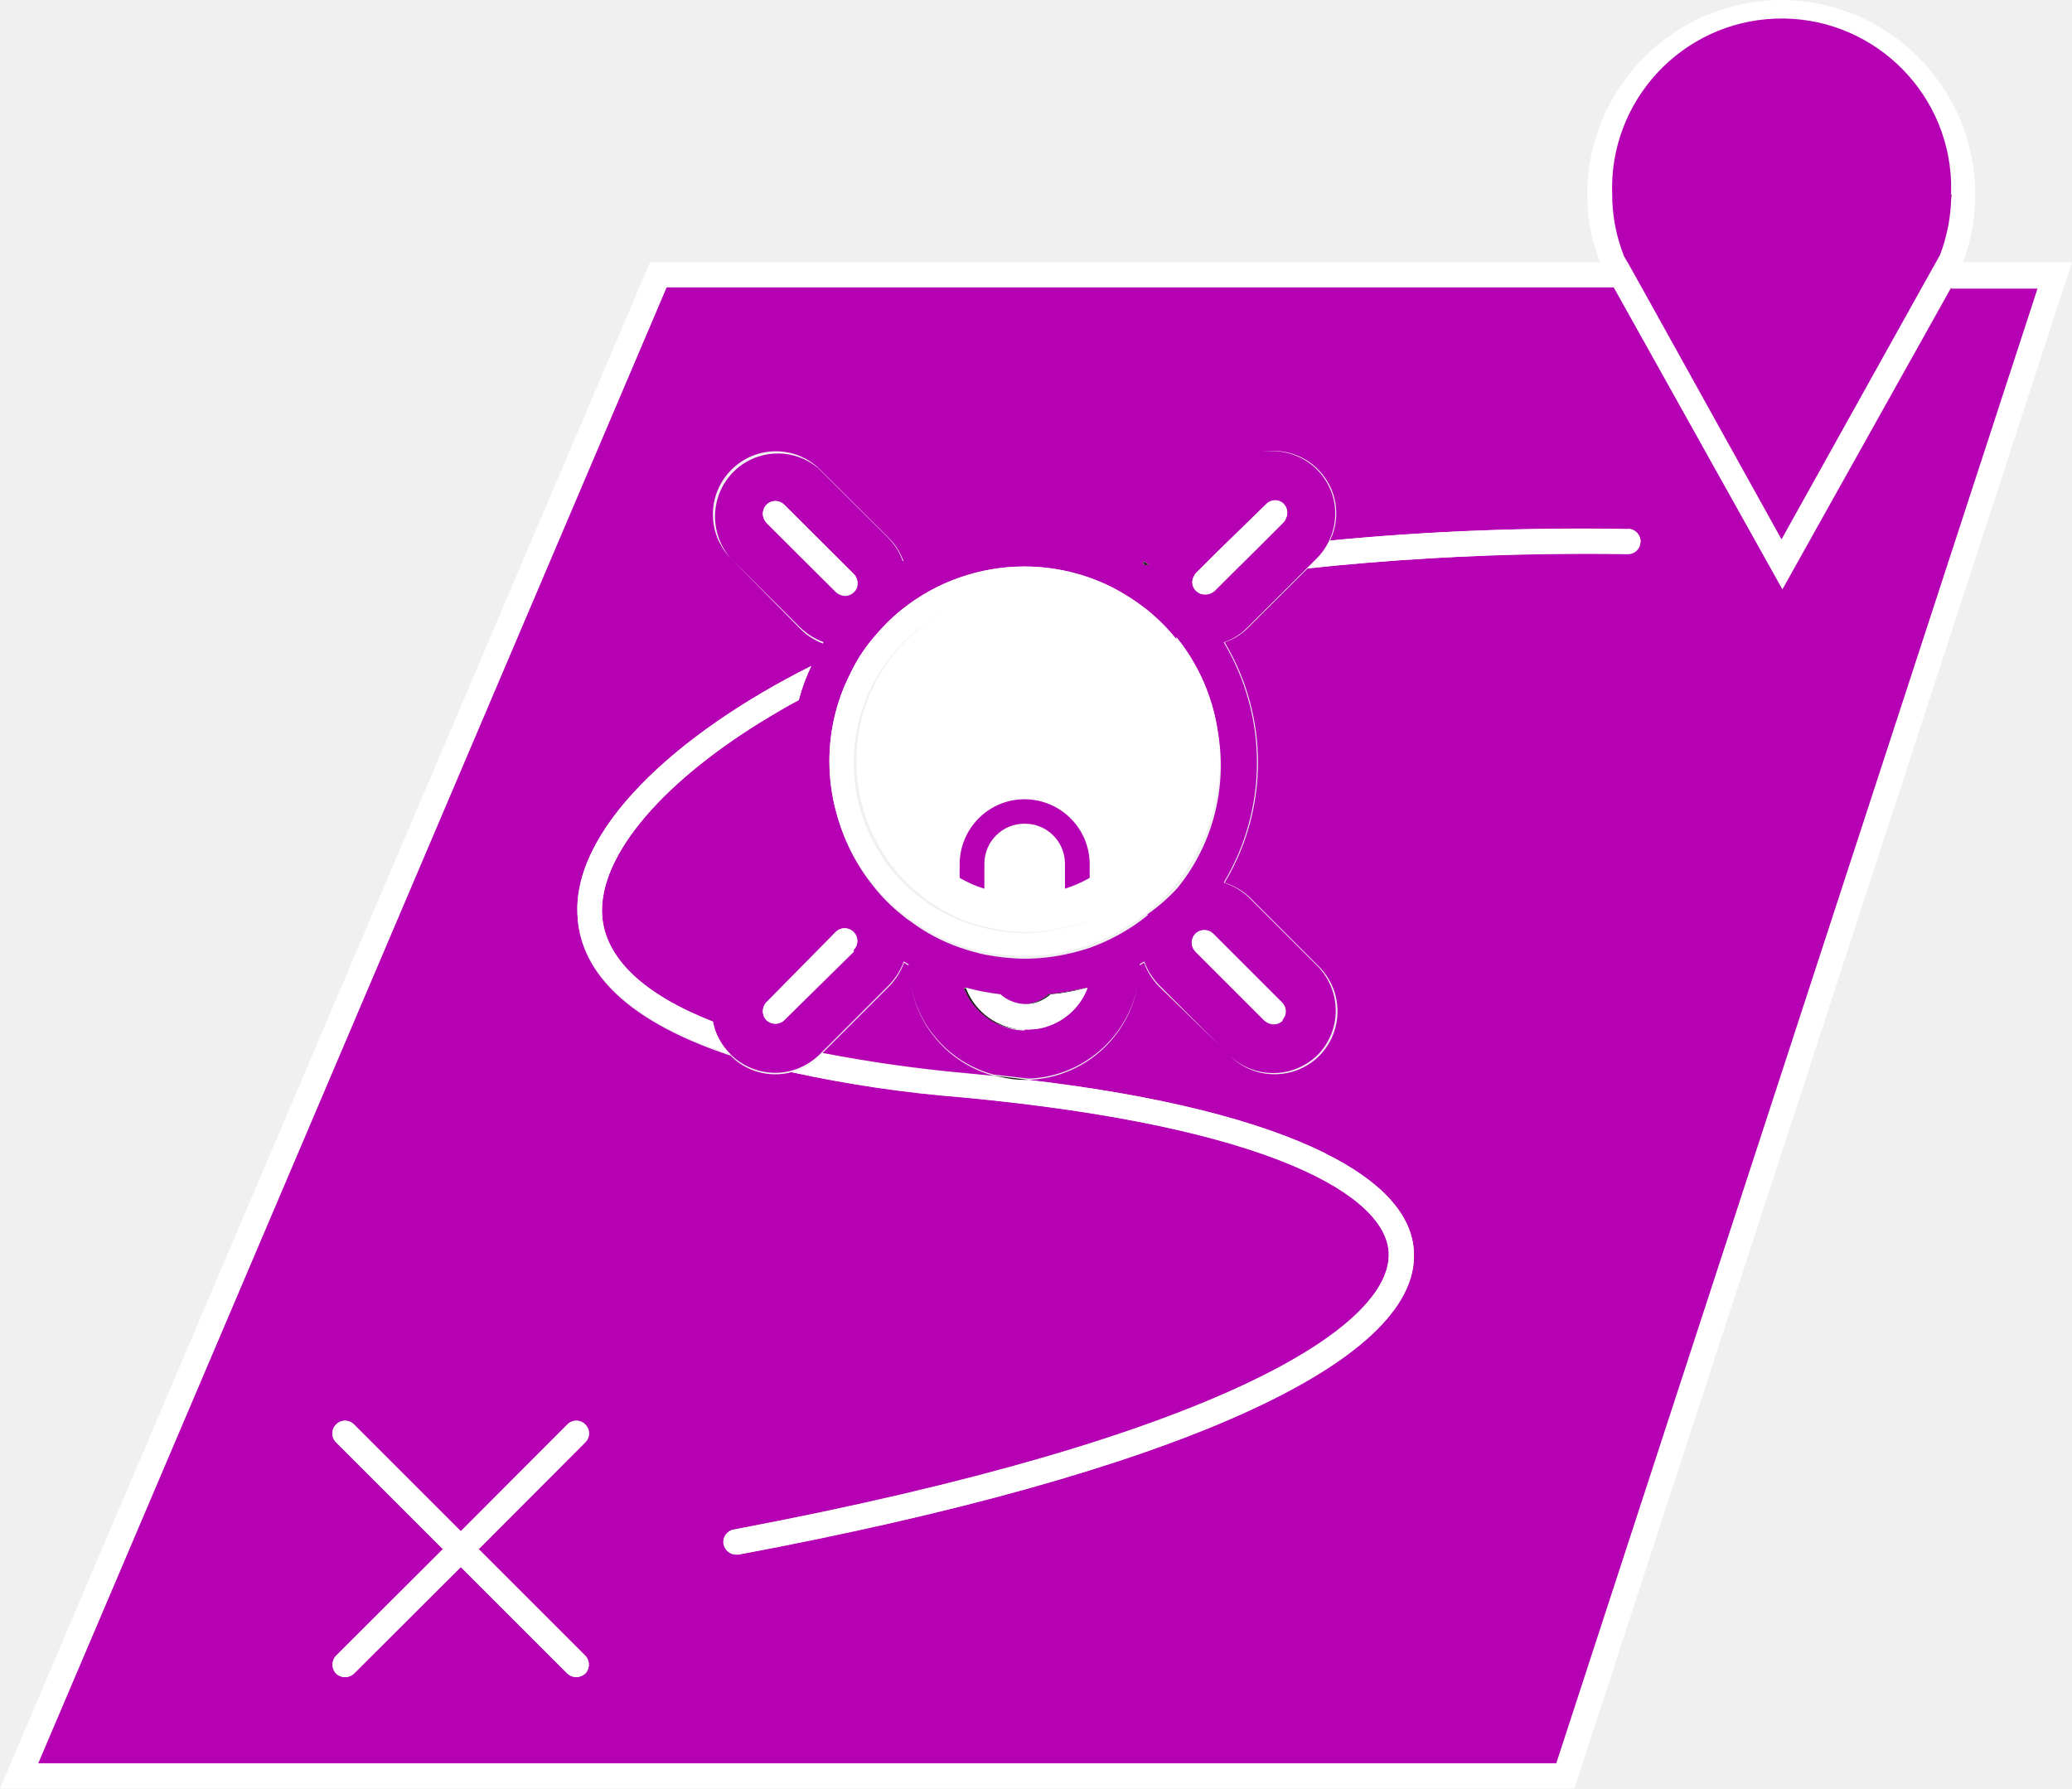
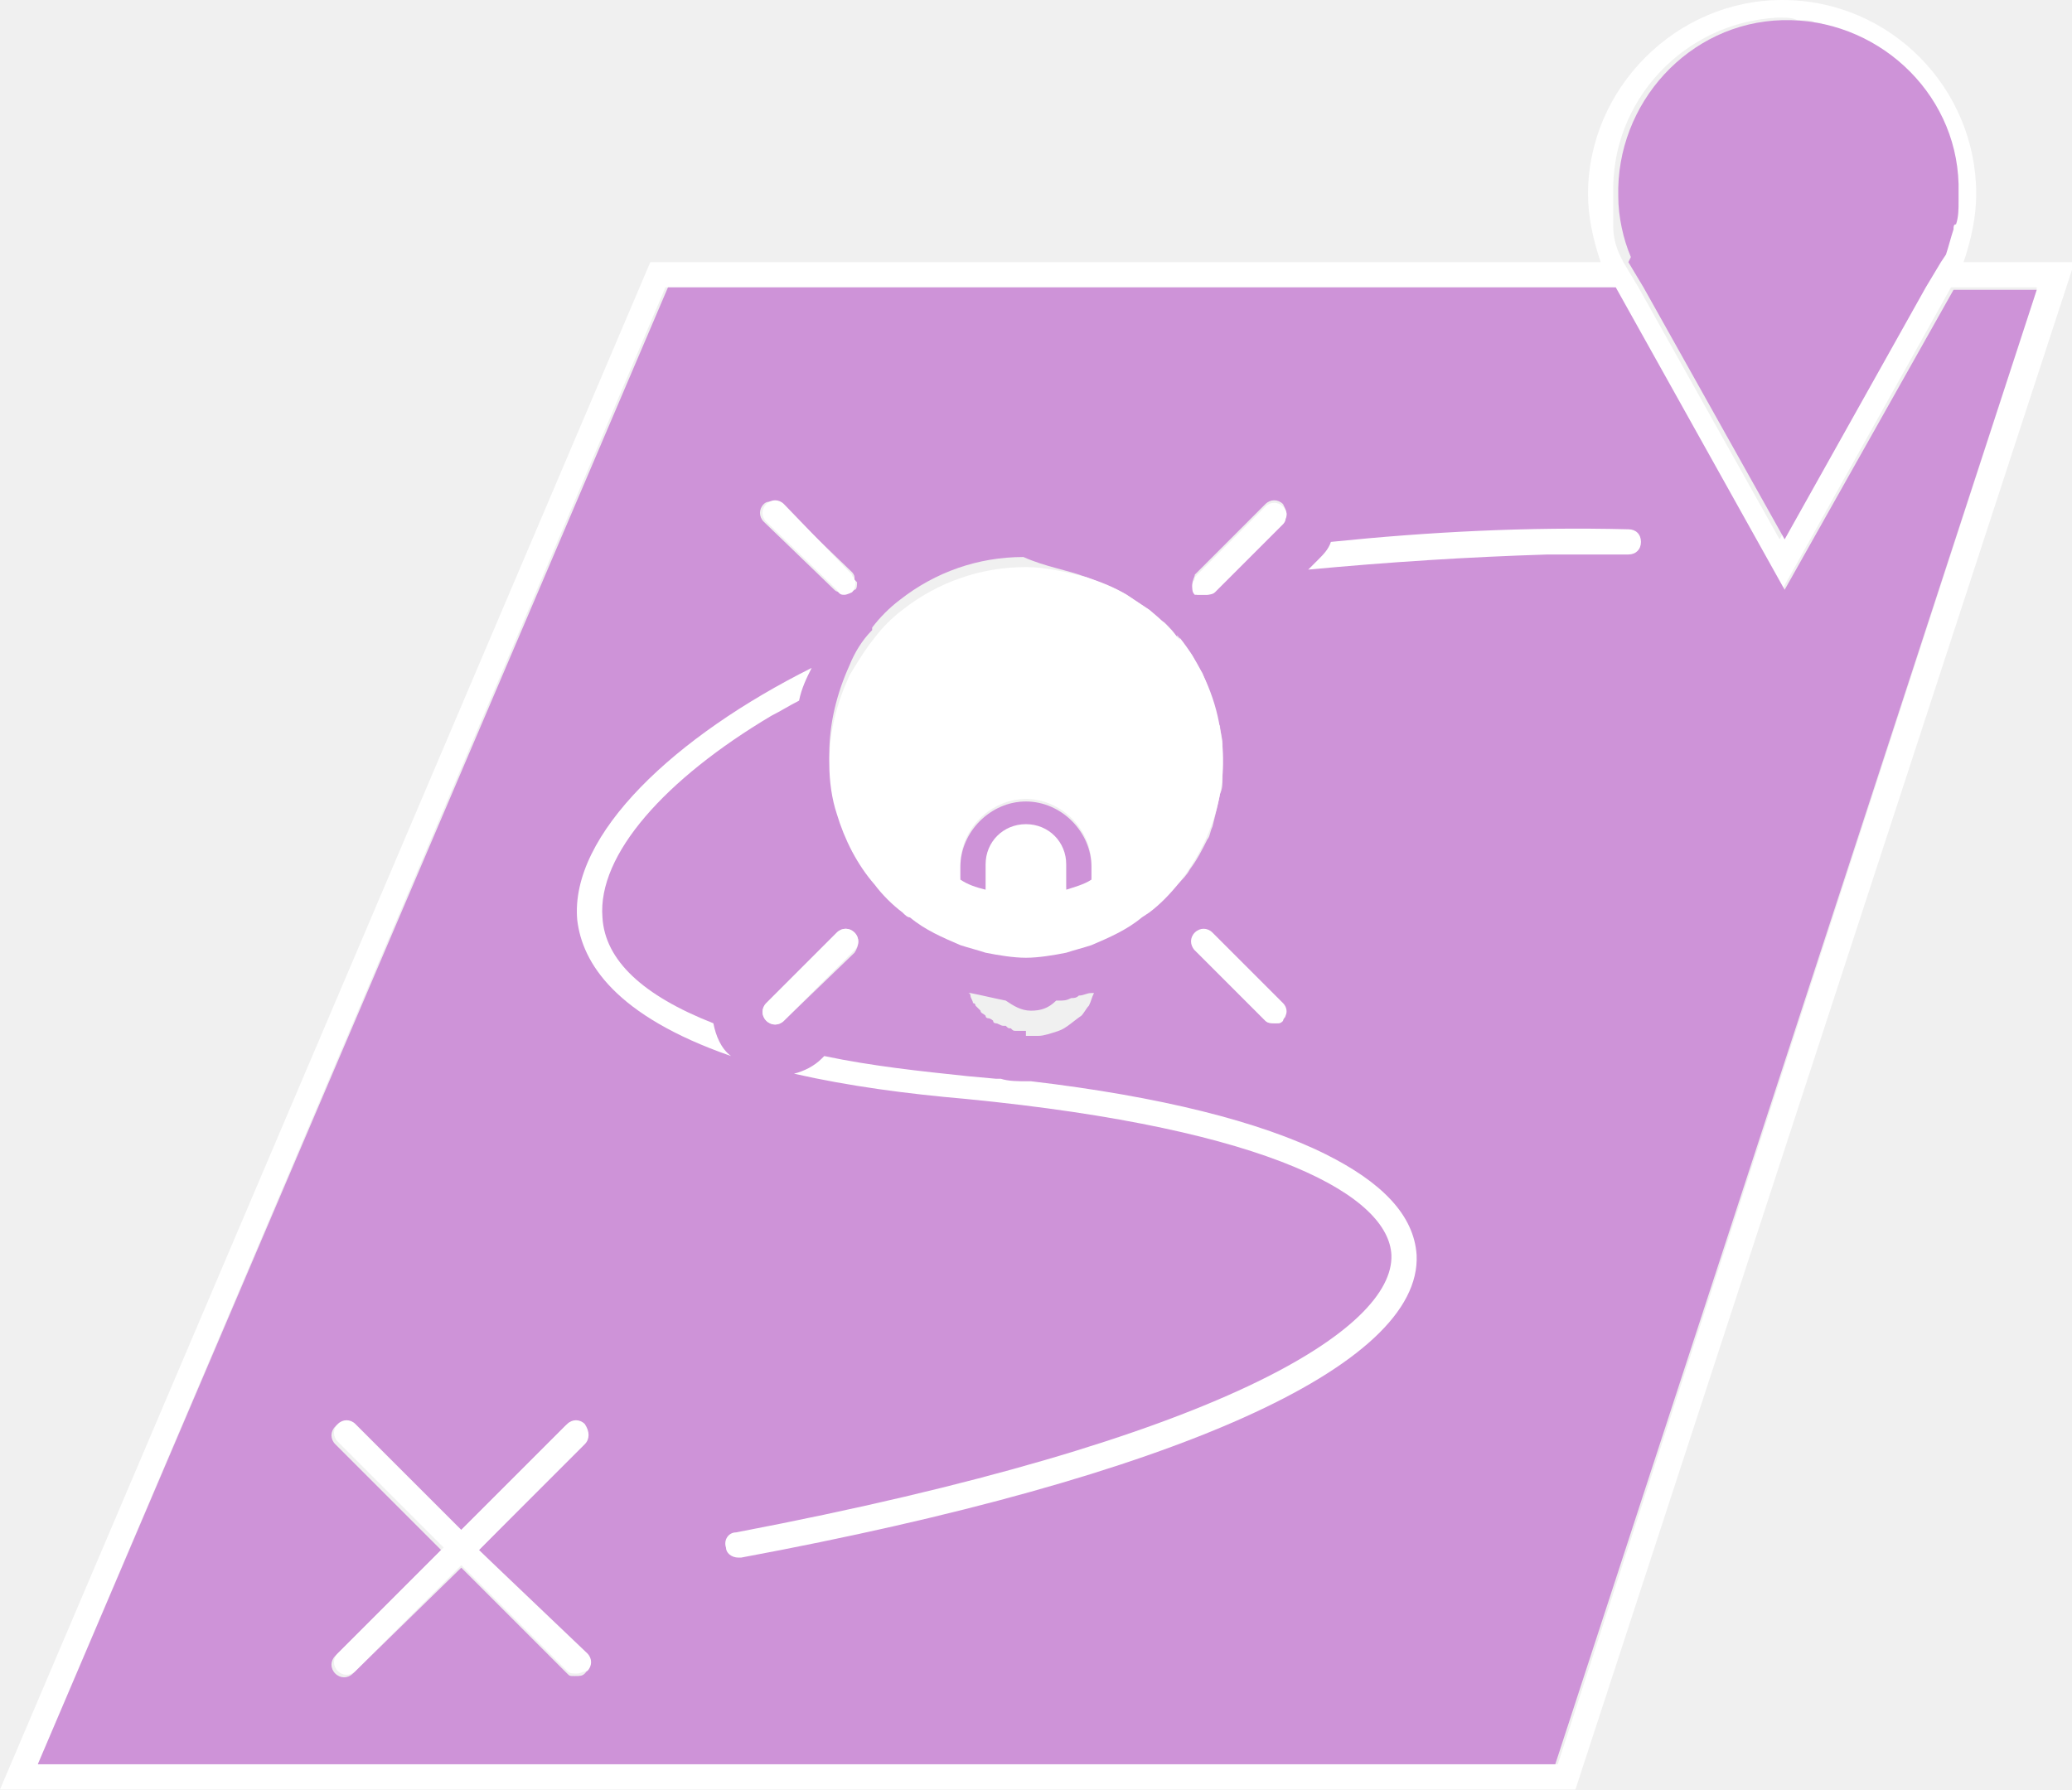
- <svg xmlns="http://www.w3.org/2000/svg" id="Ebene_2" data-name="Ebene 2" viewBox="0 0 82.24 71">
-   <defs>
-     <style>
-       .cls-1 {
-         fill: #fff;
-       }
- 
-       .cls-2 {
-         fill: none;
-       }
- 
-       .cls-3 {
-         fill: #1d1e1c;
-       }
- 
-       .cls-4 {
-         fill: #b500b3;
-       }
-     </style>
-   </defs>
-   <g id="Ebene_1-2" data-name="Ebene 1">
+ <svg xmlns="http://www.w3.org/2000/svg" version="1.1" id="Ebene_2" x="0px" y="0px" viewBox="0 0 82.2 71" style="enable-background:new 0 0 82.2 71;" xml:space="preserve">
+   <style type="text/css">
+ 	.st0{fill:none;}
+ 	.st1{fill:#FFFFFF;}
+ 	.st2{fill:#CE93D8;}
+ 	.st3{fill:#1D1E1C;}
+ </style>
+   <g id="Ebene_1-2">
    <g>
-       <path class="cls-2" d="m34.39,27.71c-1.42,3.45.23,7.4,3.68,8.82.32.13.66.24,1,.31.52.14,1.05.2,1.59.2.54,0,1.07-.07,1.59-.2.34-.07.68-.18,1-.32.02-.01.05-.03.07-.04-.32.14-.65.25-.99.32-.52.13-1.05.2-1.59.2-.54,0-1.07-.06-1.59-.2-.34-.07-.68-.18-1-.31-.53-.23-1.04-.52-1.5-.87-2.98-2.29-3.54-6.57-1.25-9.55.59-.76,1.33-1.39,2.19-1.84-.02,0-.04.02-.06.03-.86.45-1.62,1.08-2.21,1.85-.38.49-.69,1.02-.93,1.6Z" />
-       <path class="cls-2" d="m31.37,30.26c0,.25.03.49.05.73-.02-.25-.05-.49-.05-.74,0,0,0,0,0,.01Z" />
-       <path class="cls-2" d="m43.25,34.32v.53c-.31.18-.64.32-.98.43h0c.35-.1.68-.25,1-.43v-.53c0-1.43-1.16-2.59-2.59-2.59,0,0,0,0-.01,0,1.43,0,2.58,1.16,2.58,2.59Z" />
-       <path class="cls-2" d="m45.42,38.17l-.18.1s0,.03,0,.05l.17-.1c.12.35.33.67.59.94l2.42,2.36-2.41-2.41c-.26-.27-.47-.59-.59-.94Z" />
-       <path class="cls-2" d="m50.18,40.5l-2.75-2.75s.01.02.02.03l2.75,2.75c.1.09.23.14.36.14.13,0,.25-.05.35-.14l-.02-.03c-.1.09-.22.14-.35.14-.13,0-.26-.05-.36-.14Z" />
-       <path class="cls-2" d="m40.71,40.88s-.08,0-.13,0c-.28,0-.56-.05-.84-.16-.23-.09-.44-.22-.64-.36.44.35.99.57,1.58.57l-.02-.03s.03,0,.05,0c0,0,0,0,0,0Z" />
-       <path class="cls-2" d="m39.07,34.29v.99s.01,0,.02,0v-1c0-.87.71-1.58,1.58-1.59,0,0,0,0-.01,0-.88,0-1.59.71-1.59,1.59Z" />
-       <path class="cls-2" d="m39.05,40.31c-.19-.16-.37-.34-.51-.55.14.21.32.39.51.55Z" />
-       <polygon class="cls-2" points="31.13 40.5 33.9 37.78 33.88 37.71 33.88 37.75 31.13 40.5" />
-       <polygon class="cls-2" points="77.45 11.41 77.43 11.41 70.73 23.39 70.74 23.41 77.45 11.41" />
-       <polygon class="cls-2" points="80.85 11.46 80.87 11.41 79.73 11.41 77.45 11.41 77.45 11.46 80.85 11.46" />
-       <path class="cls-2" d="m77.46,7.73s0-.07,0-.11c0-.05,0-.11,0-.16,0,.09,0,.18,0,.27h0Z" />
-       <path class="cls-2" d="m46.69,35.07c-.34.42-.73.81-1.16,1.15l-.28.22c-.61.45-1.29.81-2,1.07-.33.11-.66.2-1,.27-.52.11-1.06.17-1.59.17-.53,0-1.07-.06-1.59-.16-.34-.07-.67-.17-1-.28-.72-.25-1.39-.61-2-1.07-.1-.06-.2-.14-.29-.22-.42-.33-.8-.71-1.13-1.13-.69-.84-1.18-1.82-1.46-2.85.27,1.08.78,2.09,1.49,2.96.33.42.71.8,1.13,1.13.09.08.19.16.29.22.61.46,1.28.82,2,1.07.33.11.66.21,1,.28.52.1,1.06.16,1.59.16.53,0,1.07-.06,1.59-.17.34-.07.67-.16,1-.27.71-.26,1.39-.62,2-1.07l.28-.22-.02-.03c.43-.3.83-.65,1.19-1.04,1.47-1.82,2-4.14,1.59-6.32.34,2.12-.2,4.36-1.63,6.13Z" />
-       <path class="cls-2" d="m47.44,22.78s-.01.03-.02.04c.02-.02.03-.05.05-.07l-.03.03Z" />
-       <path class="cls-2" d="m45.39,22.29s-.01,0-.02-.01c0,.04,0,.08,0,.12h.02s0-.07,0-.11Z" />
-       <path class="cls-2" d="m50.89,20.75l-1,1-1.17,1.16-.55.55c-.09.08-.21.13-.33.14,0,0,.01,0,.02,0,.13,0,.25-.05.35-.14l.55-.55,1.17-1.16,1-1h0c.06-.06.09-.12.11-.19-.03.06-.07.11-.12.16-.01.01-.03.02-.04.03Z" />
-       <path class="cls-2" d="m40.85,42.88c5.16.6,9.13,1.6,11.74,2.9-2.61-1.3-6.59-2.3-11.76-2.91h-.07.09Z" />
-       <path class="cls-2" d="m28.96,18.9c.89-1.06,2.46-1.2,3.52-.31l2.75,2.74c.27.27.48.59.6.95,0,0,.02,0,.03-.01-.13-.34-.32-.65-.58-.91l-2.75-2.74c-.97-.93-2.51-.93-3.47,0-.99.96-1.02,2.54-.06,3.54-.82-.93-.83-2.31-.04-3.26Z" />
-       <path class="cls-2" d="m32.66,25.55s.02-.04.03-.06c-.35-.12-.67-.33-.94-.59l-2.75-2.74,2.79,2.83c.25.25.55.43.87.56Z" />
-       <path class="cls-2" d="m31.71,27.79s0,0,0,0c-.38.21-.75.42-1.11.63.36-.21.73-.42,1.11-.63Z" />
-       <path class="cls-2" d="m32.65,41.81c1.87.36,3.76.63,5.66.8l1.14.11.2.02c-.07-.02-.14-.02-.2-.04l1.39.17c2.15-.09,3.9-1.65,4.3-3.68-.42,2.01-2.17,3.55-4.3,3.63l-1.4-.16c-1.72-.47-2.99-1.88-3.3-3.59.3,1.73,1.57,3.17,3.31,3.64l-1.14-.11c-1.9-.17-3.79-.44-5.66-.8l2.64-2.64c.26-.27.47-.59.59-.94l.18.11s0-.03,0-.05l-.19-.11c-.12.35-.33.67-.59.94l-2.75,2.75c-.47.46-1.1.73-1.76.73-.66,0-1.3-.26-1.77-.73-4.59-1.52-5.92-3.63-6.07-5.4,0,0,0,0,0,0,0,.02,0,.04,0,.06.15,1.77,1.48,3.88,6.07,5.4.47.48,1.11.74,1.78.74.22,0,.44-.03.65-.09.42-.11.81-.33,1.11-.64l.11-.11Z" />
-       <path class="cls-2" d="m52.79,21.46c3.93-.38,7.89-.53,11.84-.46-3.96-.08-7.91.07-11.85.45.46-.95.27-2.08-.48-2.83-.62-.62-1.48-.84-2.28-.68.79-.15,1.63.08,2.24.69.75.75.94,1.88.48,2.83-.12.26-.29.5-.49.7l-.4.4-2.35,2.34c-.26.27-.59.47-.94.59,1.76,2.94,1.76,6.6,0,9.54.37.12.72.32,1,.59l2.75,2.75c.93.98.93,2.52-.01,3.49-.96.96-2.51.97-3.49.04h0c.98.98,2.56.98,3.54,0,.97-.98.97-2.56,0-3.54l-2.75-2.75c-.28-.27-.63-.47-1-.59,1.76-2.94,1.76-6.6,0-9.54.35-.12.68-.32.94-.59l2.35-2.34h0l.4-.4c.2-.2.37-.44.49-.7Z" />
-       <path class="cls-2" d="m61.41,21.99c1.06-.01,2.12-.01,3.18,0,0,0,.01,0,.02,0,0,0-.01,0-.02,0-1.06-.02-2.12-.02-3.18,0Z" />
-       <path class="cls-2" d="m33.55,23.66c.13,0,.26-.06.35-.15,0,0,.01-.01.02-.02.14-.15.16-.37.07-.55.07.17.05.38-.09.52,0,0-.01.01-.02.02-.09.09-.22.15-.35.15-.13,0-.26-.05-.36-.14l-2.75-2.74s.01.02.02.03l2.75,2.74c.1.09.23.14.36.14Z" />
-       <path class="cls-1" d="m77.91,10.41c.33-.86.49-1.76.49-2.68,0-4.24-3.42-7.69-7.66-7.73-4.27,0-7.73,3.45-7.74,7.72h0c0,.93.17,1.84.51,2.69H25.8L0,71h62.49l19.75-60.59h-4.33Zm-7.44-9.66c3.71-.14,6.84,2.75,6.98,6.47,0,.08,0,.16,0,.25,0,.05,0,.11,0,.16,0,.04,0,.07,0,.11h.01c0,.08-.02.15-.02.23-.01.29-.04.59-.09.88-.02.08-.03.17-.05.25-.08.35-.17.7-.3,1.03l-.16.29-.56,1-5.57,10-5.55-10-.56-1-.13-.23c-.31-.78-.47-1.61-.47-2.45-.14-3.71,2.75-6.84,6.47-6.98Zm-8.7,69.25H1.52L26.46,11.41h37.59l6.68,11.98,6.7-11.98h3.44l-.02.05h.02l-19.1,58.54Z" />
-       <path class="cls-4" d="m77.45,11.46v-.05l-6.71,12v-.02s-6.69-11.98-6.69-11.98H26.46L1.52,70h60.25l19.1-58.54h-3.42Zm-30.03,11.36s0-.03.02-.04l.03-.03.76-.76.03-.03,2-1.95c.18-.19.49-.2.68-.02,0,0,.01.01.02.02.14.15.17.37.09.55-.02.07-.06.14-.11.19h0s-1,1-1,1l-1.17,1.16-.55.55c-.1.09-.22.14-.35.14,0,0-.01,0-.02,0,0,0-.01,0-.02,0-.14,0-.26-.05-.36-.15-.09-.09-.14-.21-.14-.34,0-.11.04-.2.1-.29Zm-2.05-.54s.01,0,.02.01c0,0,0,0,0-.01l.03.02s0,0,0,.01h.02s0,0,0,0l.18.12h-.18s0-.02,0-.03h-.06s0-.08,0-.12Zm-2.31.59c.55.18,1.08.42,1.57.72.32.19.62.4.91.63.43.35.81.73,1.16,1.16v-.08c.87,1.08,1.41,2.34,1.62,3.64.41,2.18-.11,4.5-1.59,6.32-.36.39-.76.74-1.19,1.04l.02.03-.28.22c-.61.45-1.29.81-2,1.07-.33.11-.66.2-1,.27-.52.11-1.06.17-1.59.17-.53,0-1.07-.06-1.59-.16-.34-.07-.67-.17-1-.28-.72-.25-1.39-.61-2-1.07-.1-.06-.2-.14-.29-.22-.42-.33-.8-.71-1.13-1.13-.71-.87-1.21-1.88-1.49-2.96-.18-.66-.27-1.34-.27-2.03,0-1.2.28-2.38.82-3.45.24-.51.54-.98.9-1.41l.05-.06c.33-.39.69-.76,1.09-1.08,1.38-1.11,3.1-1.72,4.88-1.72.82,0,1.63.13,2.4.38Zm7.85,17.66c-.1.09-.22.14-.35.14-.13,0-.26-.05-.36-.14l-2.75-2.75s-.01-.02-.02-.03c-.17-.2-.17-.49.02-.68.19-.2.51-.2.71,0,0,0,0,0,0,0l2.75,2.75c.13.15.16.35.09.52,0,.02-.02.03-.03.05-.02.04-.04.08-.07.11l.02.03Zm-2.49.99l-2.42-2.36c-.26-.27-.47-.59-.59-.94l-.17.1s0-.03,0-.05l.18-.1c.12.35.33.67.59.94l2.41,2.41Zm-7.74-.61c-.59,0-1.13-.22-1.58-.57-.02-.01-.03-.02-.05-.04-.19-.16-.37-.34-.51-.55-.02-.03-.05-.07-.07-.1-.05-.09-.1-.18-.14-.28-.03-.05-.06-.1-.08-.16.03,0,.07.01.1.02,0,0,0-.01,0-.02.45.12.9.21,1.36.26.26.24.6.37.96.39.35-.02.69-.15.95-.39.2-.02.41-.05.61-.08.11-.02.22-.04.33-.06.17-.04.34-.07.51-.11,0,0,0,.01-.01.02.03,0,.07-.01.1-.02-.26.69-.8,1.23-1.49,1.49-.28.11-.56.15-.84.16-.04,0-.08,0-.12,0-.02,0-.03,0-.05,0l.02.03Zm-6.78-3.13l-2.77,2.72c-.2.19-.51.19-.71,0-.19-.2-.19-.51,0-.71l2.75-2.79c.2-.2.51-.2.71,0,.2.2.2.51,0,.71l.02.07Zm-2.53-7.52s0,0,0-.01c0,.25.03.49.05.74-.02-.24-.05-.49-.05-.73Zm-.93-9.48s-.01-.02-.02-.03h0c-.19-.2-.19-.51,0-.71.19-.2.51-.2.71,0h0s2.75,2.74,2.75,2.74c.05.05.09.1.11.16.09.18.07.4-.07.55,0,0-.01.01-.02.02-.09.09-.22.15-.35.15-.13,0-.26-.05-.36-.14l-2.75-2.74Zm-1.38-2.16c.97-.94,2.5-.94,3.47,0l2.75,2.74c.26.25.45.57.58.91,0,0-.02,0-.03.01-.12-.36-.33-.68-.6-.95l-2.75-2.74c-1.06-.89-2.64-.75-3.52.31-.79.95-.77,2.33.04,3.26l2.75,2.74c.27.26.59.47.94.59-.01.02-.02.04-.03.06-.32-.13-.62-.31-.87-.56l-2.79-2.83c-.96-.99-.94-2.57.06-3.54Zm-5.83,47.11c.19.2.19.51,0,.71-.1.09-.23.14-.36.14-.13,0-.25-.05-.35-.14l-4.23-4.23-4.24,4.23c-.2.19-.51.19-.71,0-.19-.2-.19-.51,0-.71l4.24-4.23-4.24-4.24c-.2-.2-.2-.51,0-.71.2-.2.51-.2.71,0l4.24,4.24,4.23-4.24c.2-.2.51-.2.71,0s.2.51,0,.71l-4.23,4.24,4.23,4.23Zm6.08-4.02h-.1c-.24,0-.44-.18-.49-.41-.05-.27.13-.53.4-.58,19.38-3.66,26.14-8.09,26-11-.11-2.23-4.6-5-16.9-6.16-2.28-.18-4.55-.51-6.79-1-.21.06-.43.09-.65.09-.67,0-1.31-.26-1.78-.74-4.59-1.52-5.92-3.63-6.07-5.4,0-.02,0-.04,0-.06-.3-3.45,3.88-7.31,9.27-10.01-.21.43-.37.87-.49,1.33,0,0,0,.01,0,.02,0,0,0,0,0,0-.38.2-.75.42-1.11.63-4.16,2.48-6.86,5.49-6.7,7.95.14,1.69,1.65,3.11,4.4,4.19,0,0,0,0,0,.01.09.49.34.94.7,1.29.47.47,1.11.73,1.77.73.66,0,1.29-.27,1.76-.73l2.75-2.75c.26-.27.47-.59.59-.94l.19.11s0,.03,0,.05l-.18-.11c-.12.35-.33.67-.59.94l-2.64,2.64c1.87.36,3.76.63,5.66.8l1.14.11c-1.74-.47-3.01-1.91-3.31-3.64.31,1.71,1.58,3.13,3.3,3.59l1.4.16c2.13-.08,3.88-1.62,4.3-3.63-.4,2.04-2.15,3.59-4.3,3.68h.01s-.02,0-.02,0c5.17.61,9.15,1.61,11.76,2.91,2.24,1.11,3.47,2.44,3.53,3.93.21,4.39-9.57,8.77-26.81,12Zm35.8-40.19c0,.27-.23.49-.5.48,0,0-.01,0-.02,0-1.06-.02-2.12-.02-3.18,0-3.18.04-6.35.23-9.51.57h0l-2.35,2.34c-.26.27-.59.47-.94.59,1.76,2.94,1.76,6.6,0,9.54.37.12.72.32,1,.59l2.75,2.75c.97.98.97,2.56,0,3.54-.98.97-2.56.97-3.54,0h0c.98.92,2.52.91,3.49-.05.94-.97.94-2.51.01-3.49l-2.75-2.75c-.28-.27-.63-.47-1-.59,1.76-2.94,1.76-6.6,0-9.54.35-.12.68-.32.94-.59l2.35-2.34.4-.4c.2-.2.37-.44.49-.7.46-.95.27-2.08-.48-2.83-.61-.61-1.45-.83-2.24-.69.8-.16,1.66.06,2.28.68.75.75.94,1.88.48,2.83,3.94-.38,7.89-.53,11.85-.45.28.01.49.24.48.52,0,0,0,0,0,0Z" />
-       <path class="cls-4" d="m64.6,10.41l.56,1,5.55,10,5.57-10,.56-1,.16-.29c.13-.33.23-.68.3-1.03.02-.08.04-.17.05-.25.05-.29.08-.58.09-.88,0-.08.02-.15.02-.23h-.02c0-.09,0-.18,0-.27,0-.08,0-.16,0-.25-.14-3.71-3.27-6.61-6.98-6.47-3.71.14-6.61,3.27-6.47,6.98,0,.84.16,1.67.47,2.45l.13.23Z" />
-       <path class="cls-1" d="m29,41.86c-.36-.35-.61-.8-.7-1.29,0,0,0,0,0-.01-2.75-1.08-4.26-2.5-4.4-4.19-.17-2.45,2.54-5.47,6.7-7.95.36-.22.73-.43,1.11-.63,0,0,0-.01,0-.02.12-.46.29-.9.49-1.33-5.4,2.7-9.57,6.56-9.27,10.01,0,0,0,0,0,0,.15,1.77,1.48,3.88,6.07,5.4Z" />
-       <path class="cls-1" d="m52.59,45.78c-2.61-1.29-6.58-2.3-11.74-2.9h-.09s-.1,0-.1,0c-.34,0-.68-.05-1.01-.13l-.2-.02-1.14-.11c-1.9-.17-3.79-.44-5.66-.8l-.11.11c-.3.31-.69.53-1.11.64,2.24.49,4.51.82,6.79,1,12.3,1.16,16.79,3.93,16.9,6.16.14,2.91-6.62,7.34-26,11-.27.05-.45.31-.4.58.05.23.25.41.49.41h.1c17.24-3.23,27.02-7.61,26.81-12-.06-1.49-1.29-2.82-3.53-3.93Z" />
-       <path class="cls-1" d="m64.63,21c-3.95-.07-7.91.08-11.84.46-.12.26-.29.5-.49.7l-.4.4c3.16-.33,6.33-.52,9.51-.57,1.06-.01,2.12-.01,3.18,0,0,0,.01,0,.02,0,.27,0,.49-.21.5-.48,0,0,0,0,0,0,.01-.28-.2-.51-.48-.52Z" />
-       <path class="cls-1" d="m23.23,56.55c-.2-.2-.51-.2-.71,0l-4.23,4.24-4.24-4.24c-.2-.2-.51-.2-.71,0-.2.2-.2.51,0,.71l4.24,4.24-4.24,4.23c-.19.2-.19.51,0,.71.2.19.51.19.71,0l4.24-4.23,4.23,4.23c.1.09.22.14.35.14.13,0,.26-.05.36-.14.19-.2.19-.51,0-.71l-4.23-4.23,4.23-4.24c.2-.2.2-.51,0-.71Z" />
-       <path class="cls-3" d="m45.43,22.4s0,.02,0,.03h.18l-.18-.12s0,0,0,.01h-.02s0-.02,0-.03l-.03-.02s0,0,0,.01c0,.04,0,.07,0,.11h.04Z" />
-       <path class="cls-1" d="m33.88,37c-.2-.2-.51-.2-.71,0l-2.75,2.79c-.19.2-.19.51,0,.71.2.19.51.19.71,0l2.75-2.75v-.04c.2-.2.2-.51,0-.71Z" />
-       <path class="cls-1" d="m50.99,40.34c.07-.17.04-.37-.09-.52l-2.75-2.75s0,0,0,0c-.2-.19-.51-.19-.71,0-.18.19-.19.48-.02.68l2.75,2.75c.1.09.23.14.36.14.13,0,.25-.05.35-.14.03-.03.05-.07.07-.11,0-.02.02-.03.03-.05Z" />
-       <path class="cls-1" d="m47.82,23.6s.01,0,.02,0c.12,0,.24-.05.33-.14l.55-.55,1.17-1.16,1-1s.03-.02.04-.03c.05-.05.09-.1.12-.16.08-.18.05-.39-.09-.55,0,0-.01-.01-.02-.02-.19-.18-.5-.17-.68.02l-2,1.95-.03.03-.76.76s-.03.05-.05.07c-.06.09-.1.18-.1.29,0,.13.05.25.14.34.1.1.22.15.36.15Z" />
-       <path class="cls-1" d="m34.69,25.29l-.05.06c-.36.43-.66.9-.9,1.41-.54,1.07-.82,2.25-.82,3.45,0,.69.09,1.37.27,2.03.28,1.03.77,2.01,1.46,2.85.33.42.71.8,1.13,1.13.09.08.19.16.29.22.61.46,1.28.82,2,1.07.33.11.66.21,1,.28.52.1,1.06.16,1.59.16.53,0,1.07-.06,1.59-.17.34-.07.67-.16,1-.27.71-.26,1.39-.62,2-1.07l.28-.22c.43-.34.82-.73,1.16-1.15,1.43-1.77,1.97-4,1.63-6.13-.21-1.3-.75-2.56-1.63-3.64v.08c-.34-.43-.72-.81-1.15-1.16-.29-.23-.59-.44-.91-.63-.49-.3-1.02-.54-1.57-.72-.77-.25-1.58-.38-2.4-.38-1.78,0-3.5.61-4.88,1.72-.4.32-.76.69-1.09,1.08Zm3.4,9.03c0-1.43,1.15-2.58,2.58-2.59,0,0,0,0,.01,0,1.43,0,2.59,1.16,2.59,2.59v.53c-.32.18-.65.33-1,.44h0v-1c0-.88-.71-1.59-1.59-1.59,0,0,0,0-.01,0-.87,0-1.58.71-1.58,1.59v1s-.01,0-.02,0c-.34-.1-.67-.25-.98-.43v-.53Zm-.56-10.06s.04-.02.06-.03c-.85.45-1.6,1.07-2.19,1.84-2.29,2.98-1.73,7.26,1.25,9.55.46.35.96.65,1.5.87.32.13.66.24,1,.31.52.14,1.05.2,1.59.2.54,0,1.07-.07,1.59-.2.34-.07.67-.18.99-.32-.02.01-.05.03-.07.04-.32.14-.66.25-1,.32-.52.13-1.05.2-1.59.2-.54,0-1.07-.06-1.59-.2-.34-.07-.68-.18-1-.31-3.45-1.42-5.1-5.37-3.68-8.82.24-.57.55-1.11.93-1.6.59-.77,1.35-1.4,2.21-1.85Z" />
-       <path class="cls-1" d="m33.53,23.63c.13,0,.26-.06.35-.15,0,0,.01-.01.02-.02.14-.14.16-.35.09-.52-.03-.06-.06-.11-.11-.16l-2.75-2.74h0c-.2-.2-.51-.2-.71,0-.19.2-.19.51,0,.71h0s2.75,2.74,2.75,2.74c.1.09.23.14.36.14Z" />
-       <path class="cls-3" d="m39.65,42.74c.33.08.67.13,1.01.13h.19-.01s-1.39-.17-1.39-.17c.07.02.14.03.2.04Z" />
-       <path class="cls-3" d="m40.58,40.87c-.97-.07-1.85-.67-2.23-1.63-.03,0-.07-.01-.1-.02.02.06.06.11.08.16.04.1.09.19.14.28.02.04.05.07.07.1.14.21.32.39.51.55.02.01.03.02.05.04.19.15.4.28.64.36.28.11.56.15.84.16Z" />
-       <path class="cls-3" d="m40.71,40.88s.08,0,.12,0c-.04,0-.09,0-.13,0,0,0,0,0,0,0Z" />
-       <path class="cls-3" d="m41.7,39.48c.46-.04.91-.12,1.36-.24,0,0,0-.01.01-.02-.17.05-.34.08-.51.11-.11.02-.22.04-.33.06-.2.03-.41.06-.61.08-.26.24-.6.37-.95.39.02,0,.03,0,.04,0,.37,0,.73-.15,1-.4Z" />
-       <path class="cls-1" d="m40.58,40.87s.08,0,.13,0c.04,0,.08,0,.13,0,.28,0,.56-.05.84-.16.69-.26,1.23-.8,1.49-1.49-.03,0-.07.01-.1.02-.45.11-.9.2-1.36.24-.27.25-.63.39-1,.4-.02,0-.03,0-.04,0-.35-.02-.69-.15-.96-.39-.46-.05-.91-.14-1.36-.26,0,0,0,.01,0,.02.38.96,1.26,1.56,2.23,1.63Z" />
-       <path class="cls-4" d="m39.07,34.29c0-.88.71-1.59,1.59-1.59,0,0,0,0,.01,0s0,0,.01,0c.88,0,1.59.71,1.59,1.59v.99c.34-.11.67-.25.98-.43v-.53c0-1.43-1.15-2.58-2.58-2.59-1.43,0-2.58,1.16-2.58,2.59v.53c.31.18.64.33.98.43v-.99Z" />
+       <path class="st0" d="M34.4,27.7c-1.4,3.5,0.2,7.4,3.7,8.8c0.3,0.1,0.7,0.2,1,0.3c0.5,0.1,1,0.2,1.6,0.2s1.1-0.1,1.6-0.2    c0.3-0.1,0.7-0.2,1-0.3c0,0,0,0,0.1,0c-0.3,0.1-0.7,0.2-1,0.3c-0.5,0.1-1,0.2-1.6,0.2s-1.1-0.1-1.6-0.2c-0.3-0.1-0.7-0.2-1-0.3    c-0.5-0.2-1-0.5-1.5-0.9c-3-2.3-3.5-6.6-1.2-9.5c0.6-0.8,1.3-1.4,2.2-1.8c0,0,0,0-0.1,0c-0.9,0.5-1.6,1.1-2.2,1.9    C34.9,26.6,34.6,27.1,34.4,27.7z" />
+       <path class="st0" d="M43.2,34.3v0.5c-0.3,0.2-0.6,0.3-1,0.4l0,0c0.3-0.1,0.7-0.2,1-0.4L43.2,34.3c0-1.4-1.1-2.6-2.6-2.6    c0,0,0,0,0,0C42.1,31.7,43.2,32.9,43.2,34.3z" />
+       <path class="st0" d="M45.4,38.2l-0.2,0.1c0,0,0,0,0,0L45.4,38.2c0.1,0.4,0.3,0.7,0.6,1l2.4,2.4L46,39.1    C45.8,38.8,45.5,38.5,45.4,38.2z" />
+       <path class="st0" d="M50.2,40.5l-2.8-2.8c0,0,0,0,0,0L50.2,40.5c0.1,0.1,0.2,0.2,0.4,0.2s0.2,0,0.3-0.1l0,0    c-0.1,0.1-0.2,0.1-0.3,0.1C50.4,40.6,50.3,40.6,50.2,40.5z" />
+       <path class="st0" d="M40.7,40.9c0,0-0.1,0-0.1,0c-0.3,0-0.6,0-0.8-0.2c-0.2-0.1-0.4-0.2-0.6-0.4C39.5,40.7,40.1,40.9,40.7,40.9    L40.7,40.9C40.7,40.9,40.7,40.9,40.7,40.9L40.7,40.9L40.7,40.9z" />
+       <path class="st0" d="M39.1,34.3v1c0,0,0,0,0,0L39.1,34.3c0-0.9,0.7-1.6,1.6-1.6c0,0,0,0,0,0C39.8,32.7,39.1,33.4,39.1,34.3    L39.1,34.3z" />
+       <path class="st0" d="M39,40.3c-0.2-0.2-0.4-0.3-0.5-0.5C38.7,40,38.9,40.2,39,40.3z" />
+       <polygon class="st0" points="31.1,40.5 33.9,37.8 33.9,37.7 33.9,37.8   " />
+       <polygon class="st0" points="77.4,11.4 77.4,11.4 70.7,23.4 70.7,23.4   " />
+       <polygon class="st0" points="80.8,11.5 80.9,11.4 79.7,11.4 77.4,11.4 77.4,11.5   " />
+       <path class="st0" d="M77.5,7.7c0,0,0-0.1,0-0.1c0-0.1,0-0.1,0-0.2C77.5,7.6,77.5,7.6,77.5,7.7L77.5,7.7z" />
+       <path class="st0" d="M46.7,35.1c-0.3,0.4-0.7,0.8-1.2,1.2l-0.3,0.2c-0.6,0.5-1.3,0.8-2,1.1c-0.3,0.1-0.7,0.2-1,0.3    c-0.5,0.1-1.1,0.2-1.6,0.2s-1.1-0.1-1.6-0.2c-0.3-0.1-0.7-0.2-1-0.3c-0.7-0.2-1.4-0.6-2-1.1c-0.1-0.1-0.2-0.1-0.3-0.2    c-0.4-0.3-0.8-0.7-1.1-1.1c-0.7-0.8-1.2-1.8-1.5-2.8c0.3,1.1,0.8,2.1,1.5,3c0.3,0.4,0.7,0.8,1.1,1.1c0.1,0.1,0.2,0.2,0.3,0.2    c0.6,0.5,1.3,0.8,2,1.1c0.3,0.1,0.7,0.2,1,0.3c0.5,0.1,1.1,0.2,1.6,0.2s1.1-0.1,1.6-0.2c0.3-0.1,0.7-0.2,1-0.3    c0.7-0.3,1.4-0.6,2-1.1l0.3-0.2l0,0c0.4-0.3,0.8-0.7,1.2-1c1.5-1.8,2-4.1,1.6-6.3C48.7,31.1,48.1,33.3,46.7,35.1z" />
+       <path class="st0" d="M47.4,22.8C47.4,22.8,47.4,22.8,47.4,22.8C47.4,22.8,47.4,22.8,47.4,22.8C47.5,22.8,47.4,22.8,47.4,22.8z" />
+       <path class="st0" d="M45.4,22.4C45.4,22.4,45.4,22.4,45.4,22.4L45.4,22.4l0-0.1c0,0,0,0,0,0L45.4,22.4L45.4,22.4z" />
+       <path class="st0" d="M50.9,20.8l-1,1l-1.2,1.2l-0.5,0.5c-0.1,0.1-0.2,0.1-0.3,0.1c0,0,0,0,0,0c0.1,0,0.2,0,0.3-0.1l0.5-0.5    l1.2-1.2L50.9,20.8L50.9,20.8c0.1-0.1,0.1-0.1,0.1-0.2C51,20.6,51,20.7,50.9,20.8C50.9,20.7,50.9,20.7,50.9,20.8L50.9,20.8z" />
+       <path class="st0" d="M40.8,42.9c5.2,0.6,9.1,1.6,11.7,2.9C50,44.5,46,43.5,40.8,42.9L40.8,42.9L40.8,42.9L40.8,42.9z" />
+       <path class="st0" d="M29,18.9c0.9-1.1,2.5-1.2,3.5-0.3l2.8,2.7c0.3,0.3,0.5,0.6,0.6,1c0,0,0,0,0,0c-0.1-0.3-0.3-0.6-0.6-0.9    l-2.8-2.7c-1-0.9-2.5-0.9-3.5,0c-1,1-1,2.5-0.1,3.5C28.2,21.2,28.2,19.9,29,18.9z" />
+       <path class="st0" d="M32.7,25.5C32.7,25.5,32.7,25.5,32.7,25.5c-0.3-0.2-0.6-0.4-0.9-0.6L29,22.2l2.8,2.8    C32,25.2,32.3,25.4,32.7,25.5z" />
+       <path class="st0" d="M31.7,27.8L31.7,27.8c-0.4,0.2-0.8,0.4-1.1,0.6C31,28.2,31.3,28,31.7,27.8z" />
+       <path class="st0" d="M32.7,41.8c1.9,0.4,3.8,0.6,5.7,0.8l1.1,0.1l0.2,0c-0.1,0-0.1,0-0.2,0l1.4,0.2c2.2-0.1,3.9-1.7,4.3-3.7    c-0.4,2-2.2,3.5-4.3,3.6l-1.4-0.2c-1.7-0.5-3-1.9-3.3-3.6c0.3,1.7,1.6,3.2,3.3,3.6l-1.1-0.1C36.4,42.4,34.5,42.2,32.7,41.8    l2.6-2.7c0.3-0.3,0.5-0.6,0.6-0.9l0.2,0.1c0,0,0,0,0,0l-0.2-0.1c-0.1,0.3-0.3,0.7-0.6,0.9l-2.8,2.8c-0.5,0.5-1.1,0.7-1.8,0.7    s-1.3-0.3-1.8-0.7c-4.6-1.5-5.9-3.6-6.1-5.4l0,0c0,0,0,0,0,0.1c0.1,1.8,1.5,3.9,6.1,5.4c0.5,0.5,1.1,0.7,1.8,0.7    c0.2,0,0.4,0,0.6-0.1c0.4-0.1,0.8-0.3,1.1-0.6L32.7,41.8L32.7,41.8z" />
+       <path class="st0" d="M61.4,22c1.1,0,2.1,0,3.2,0c0,0,0,0,0,0c0,0,0,0,0,0C63.5,22,62.5,22,61.4,22z" />
+       <path class="st0" d="M33.5,23.7c0.1,0,0.3-0.1,0.3-0.1c0,0,0,0,0,0c0.1-0.1,0.2-0.4,0.1-0.5c0.1,0.2,0,0.4-0.1,0.5c0,0,0,0,0,0    C33.8,23.6,33.7,23.6,33.5,23.7c-0.2,0-0.3-0.1-0.4-0.2l-2.8-2.7c0,0,0,0,0,0l2.8,2.7C33.3,23.6,33.4,23.7,33.5,23.7z" />
+       <path class="st1" d="M77.9,10.4c0.3-0.9,0.5-1.8,0.5-2.7C78.4,3.5,75,0,70.7,0C66.5,0,63,3.5,63,7.7c0,0.9,0.2,1.8,0.5,2.7H25.8    L0,71h62.5l19.8-60.6H77.9z M71.3,0.8c0.1,0,0.1,0,0.2,0c0,0,0,0,0,0c0.2,0,0.4,0,0.5,0.1c0,0,0.1,0,0.1,0c0.1,0,0.2,0,0.2,0.1h0    c0,0,0,0,0,0c0.1,0,0.2,0,0.3,0.1c0.2,0.1,0.5,0.1,0.7,0.2c0.2,0.1,0.3,0.1,0.4,0.2c0.2,0.1,0.4,0.2,0.7,0.4    C74.6,2,74.8,2.1,75,2.3c0,0,0.1,0,0.1,0.1c0.1,0.1,0.2,0.2,0.3,0.3c0.2,0.1,0.3,0.3,0.4,0.5c0.1,0.2,0.3,0.3,0.4,0.5c0,0,0,0,0,0    c0.2,0.3,0.4,0.7,0.6,1.1c0,0,0,0,0,0c0.4,0.8,0.6,1.6,0.6,2.5v0.5h0c0,0.1,0,0.1,0,0.2c0,0.3,0,0.6-0.1,0.9c0,0.1,0,0.2,0,0.2    c-0.1,0.3-0.2,0.7-0.3,1l-0.2,0.3l-0.6,1l-5.6,10l-5.6-10l-0.6-1l0,0l-0.1-0.2c-0.2-0.4-0.3-0.8-0.3-1.2C64,8.6,64,8.2,64,7.7    c-0.1-3.7,2.8-6.8,6.5-7v0c0.1,0,0.2,0,0.2,0C70.9,0.7,71.1,0.7,71.3,0.8z M61.8,70H1.5l24.9-58.6H64l6.7,12l0,0l6.7-12h3.4l0,0.1    h0L61.8,70z" />
+       <path class="st2" d="M57.8,21.1C57.7,21.1,57.7,21.1,57.8,21.1c0.6,0,1.2,0,1.9-0.1C59,21,58.4,21.1,57.8,21.1z M57.4,21.1    c-0.2,0-0.4,0-0.7,0c-0.1,0-0.2,0-0.2,0c0.3,0,0.7,0,1-0.1H57.4z M57.8,21.1C57.7,21.1,57.7,21.1,57.8,21.1c0.6,0,1.2,0,1.9-0.1    C59,21,58.4,21.1,57.8,21.1z M56.7,21.2c-0.1,0-0.2,0-0.2,0c0.3,0,0.7,0,1-0.1h-0.1C57.2,21.1,57,21.1,56.7,21.2z M77.5,11.5    L77.5,11.5l-6.7,11.9v0l-6.7-12H26.5L1.5,70h60.2l19.1-58.5H77.5z M47.4,22.8C47.4,22.8,47.4,22.8,47.4,22.8L47.4,22.8    C47.5,22.8,47.5,22.8,47.4,22.8l0.8-0.8l0,0l2-2c0.2-0.2,0.5-0.2,0.7,0c0,0,0,0,0,0c0.1,0.2,0.2,0.4,0.1,0.5    c0,0.1-0.1,0.1-0.1,0.2l-1,1l-1.2,1.2l-0.6,0.6c-0.1,0.1-0.2,0.1-0.3,0.1c0,0,0,0,0,0s0,0,0,0c0,0,0,0,0,0c0,0-0.1,0-0.2,0    c0,0,0,0,0,0c0,0,0,0-0.1,0c0,0,0,0,0,0c0,0,0,0-0.1-0.1c0,0,0,0,0,0c-0.1-0.1-0.1-0.2-0.1-0.3C47.3,23,47.4,22.9,47.4,22.8    L47.4,22.8C47.4,22.8,47.4,22.8,47.4,22.8z M51,40.3C51,40.4,51,40.4,51,40.3c0,0.1-0.1,0.1-0.1,0.2l0,0h0    c-0.1,0.1-0.2,0.1-0.3,0.1s-0.3,0-0.4-0.1l-2.8-2.8c0,0,0,0,0,0c-0.1-0.1-0.1-0.2-0.1-0.3c0-0.1,0-0.2,0.1-0.3c0,0,0,0,0,0    c0,0,0.1-0.1,0.2-0.1c0,0,0,0,0,0c0,0,0,0,0,0c0.2-0.1,0.4,0,0.5,0.1h0l2.7,2.8h0c0,0,0.1,0.1,0.1,0.2C51,40.1,51,40.2,51,40.3z     M43.1,22.9c0.5,0.2,1.1,0.4,1.6,0.7c0.3,0.2,0.6,0.4,0.9,0.6c0.2,0.2,0.4,0.4,0.6,0.5c0,0,0,0,0,0c0.2,0.2,0.4,0.4,0.5,0.6v0h0    v-0.1c0.2,0.3,0.4,0.5,0.6,0.8c0.1,0.2,0.2,0.4,0.4,0.7c0.2,0.5,0.4,1,0.5,1.5c0,0.1,0,0.2,0.1,0.3c0,0.1,0,0.2,0.1,0.3    c0,0.2,0.1,0.5,0.1,0.7c0,0.2,0,0.5,0,0.7c0,0.2,0,0.4,0,0.7c0,0.2,0,0.4-0.1,0.6c-0.1,0.5-0.2,0.9-0.3,1.3    c-0.1,0.2-0.1,0.4-0.2,0.5c-0.2,0.4-0.4,0.8-0.7,1.2c-0.1,0.2-0.3,0.4-0.4,0.5c-0.4,0.4-0.8,0.7-1.2,1l0,0l-0.3,0.2    c-0.6,0.5-1.3,0.8-2,1.1c-0.3,0.1-0.7,0.2-1,0.3c-0.5,0.1-1.1,0.2-1.6,0.2c-0.5,0-1.1-0.1-1.6-0.2c-0.3-0.1-0.7-0.2-1-0.3    c-0.7-0.2-1.4-0.6-2-1.1c-0.1-0.1-0.2-0.1-0.3-0.2c-0.4-0.3-0.8-0.7-1.1-1.1c-0.1-0.1-0.2-0.2-0.3-0.3c-0.2-0.2-0.3-0.5-0.5-0.7    c-0.1-0.1-0.1-0.2-0.2-0.4c-0.1-0.2-0.2-0.5-0.3-0.8c-0.1-0.3-0.2-0.5-0.2-0.8c-0.2-0.7-0.3-1.3-0.3-2c0-1.2,0.3-2.4,0.8-3.5    c0.2-0.5,0.5-1,0.9-1.4l0-0.1c0.3-0.4,0.7-0.8,1.1-1.1c1.4-1.1,3.1-1.7,4.9-1.7C41.5,22.5,42.3,22.6,43.1,22.9z M40.7,40.9    L40.7,40.9L40.7,40.9L40.7,40.9L40.7,40.9c-0.1,0-0.2,0-0.2,0c-0.1,0-0.1,0-0.2,0c0,0,0,0,0,0c0,0,0,0,0,0c-0.1,0-0.1,0-0.2-0.1    c-0.1,0-0.1,0-0.2-0.1c0,0,0,0,0,0c0,0,0,0-0.1,0c-0.1,0-0.2-0.1-0.3-0.1c0,0-0.1,0-0.1-0.1c0,0,0,0,0,0c0,0,0,0,0,0v0    c0,0-0.1-0.1-0.2-0.1c0,0,0,0,0,0c0,0-0.1,0-0.1-0.1c-0.1-0.1-0.2-0.1-0.2-0.2c-0.1-0.1-0.1-0.1-0.2-0.2c0,0,0-0.1-0.1-0.1    c0-0.1-0.1-0.2-0.1-0.3c0,0,0-0.1-0.1-0.1c0,0,0,0,0,0h0v0c0,0,0.1,0,0.1,0c0,0,0,0,0,0c0.5,0.1,0.9,0.2,1.4,0.3    c0.3,0.2,0.6,0.4,1,0.4c0.4,0,0.7-0.1,1-0.4c0,0,0.1,0,0.1,0c0.2,0,0.3,0,0.5-0.1c0.1,0,0.2,0,0.3-0.1c0.2,0,0.3-0.1,0.5-0.1    c0,0,0,0,0,0h0c0,0,0.1,0,0.1,0c-0.1,0.2-0.1,0.3-0.2,0.5c0,0,0,0,0,0c-0.1,0.1-0.2,0.3-0.3,0.4c-0.3,0.2-0.6,0.5-0.9,0.6    c-0.3,0.1-0.6,0.2-0.8,0.2H40.7z M33.9,37.8l-2.8,2.7c-0.2,0.2-0.5,0.2-0.7,0c-0.2-0.2-0.2-0.5,0-0.7l2.8-2.8    c0.2-0.2,0.5-0.2,0.7,0S34.1,37.5,33.9,37.8L33.9,37.8z M34,23.1C34,23.2,34,23.2,34,23.1c0,0.1,0,0.3-0.1,0.3c0,0,0,0,0,0    c-0.1,0.1-0.2,0.1-0.4,0.1s-0.3,0-0.4-0.1l-2.8-2.7c0,0,0,0,0,0l0,0c-0.2-0.2-0.2-0.5,0-0.7c0.1-0.1,0.2-0.1,0.4-0.1    c0.1,0,0.2,0,0.3,0.1l2.8,2.7c0,0,0.1,0.1,0.1,0.2c0,0,0,0.1,0,0.1C34,23.1,34,23.1,34,23.1z M23.2,65.7c0.2,0.2,0.2,0.5,0,0.7    c-0.1,0.1-0.2,0.1-0.4,0.1s-0.2,0-0.3-0.1l-4.2-4.2L14,66.4c-0.2,0.2-0.5,0.2-0.7,0c-0.2-0.2-0.2-0.5,0-0.7l4.2-4.2l-4.2-4.2    c-0.2-0.2-0.2-0.5,0-0.7c0.2-0.2,0.5-0.2,0.7,0l4.2,4.2l4.2-4.2c0.2-0.2,0.5-0.2,0.7,0c0.2,0.2,0.2,0.5,0,0.7L19,61.5L23.2,65.7z     M57.4,21.1c-0.2,0-0.4,0-0.7,0c-0.1,0-0.2,0-0.2,0c0.3,0,0.7,0,1-0.1H57.4z M57.8,21.1C57.7,21.1,57.7,21.1,57.8,21.1    c0.6,0,1.2,0,1.9-0.1C59,21,58.4,21.1,57.8,21.1z M57.4,21.1c-0.2,0-0.4,0-0.7,0c-0.1,0-0.2,0-0.2,0c0.3,0,0.7,0,1-0.1H57.4z     M57.8,21.1C57.7,21.1,57.7,21.1,57.8,21.1c0.6,0,1.2,0,1.9-0.1C59,21,58.4,21.1,57.8,21.1z" />
+       <path class="st2" d="M64.6,10.4l0.6,1l5.6,10l5.6-10l0.6-1l0.2-0.3c0.1-0.3,0.2-0.7,0.3-1c0-0.1,0-0.2,0.1-0.2    c0.1-0.3,0.1-0.6,0.1-0.9c0-0.1,0-0.2,0-0.2h0c0-0.1,0-0.2,0-0.3c0-0.1,0-0.2,0-0.2c-0.1-3.7-3.3-6.6-7-6.5    c-3.7,0.1-6.6,3.3-6.5,7c0,0.8,0.2,1.7,0.5,2.4L64.6,10.4L64.6,10.4z" />
+       <path class="st1" d="M29,41.9c-0.4-0.3-0.6-0.8-0.7-1.3c0,0,0,0,0,0c-2.8-1.1-4.3-2.5-4.4-4.2c-0.2-2.5,2.5-5.5,6.7-8    c0.4-0.2,0.7-0.4,1.1-0.6c0,0,0,0,0,0c0.1-0.5,0.3-0.9,0.5-1.3c-5.4,2.7-9.6,6.6-9.3,10l0,0C23.1,38.2,24.4,40.3,29,41.9L29,41.9z    " />
+       <path class="st1" d="M52.6,45.8c-2.6-1.3-6.6-2.3-11.7-2.9h-0.1h-0.1c-0.3,0-0.7,0-1-0.1l-0.2,0l-1.1-0.1    c-1.9-0.2-3.8-0.4-5.7-0.8l-0.1,0.1c-0.3,0.3-0.7,0.5-1.1,0.6c2.2,0.5,4.5,0.8,6.8,1c12.3,1.2,16.8,3.9,16.9,6.2    c0.1,2.9-6.6,7.3-26,11c-0.3,0-0.5,0.3-0.4,0.6c0,0.2,0.2,0.4,0.5,0.4h0.1c17.2-3.2,27-7.6,26.8-12C56.1,48.2,54.8,46.9,52.6,45.8    L52.6,45.8z" />
+       <path class="st1" d="M64.6,21c-4-0.1-7.9,0.1-11.8,0.5c-0.1,0.3-0.3,0.5-0.5,0.7l-0.4,0.4c3.2-0.3,6.3-0.5,9.5-0.6    c1.1,0,2.1,0,3.2,0c0,0,0,0,0,0c0.3,0,0.5-0.2,0.5-0.5l0,0C65.1,21.2,64.9,21,64.6,21L64.6,21z" />
+       <path class="st1" d="M23.2,56.5c-0.2-0.2-0.5-0.2-0.7,0l-4.2,4.2l-4.2-4.2c-0.2-0.2-0.5-0.2-0.7,0s-0.2,0.5,0,0.7l4.2,4.2    l-4.2,4.2c-0.2,0.2-0.2,0.5,0,0.7c0.2,0.2,0.5,0.2,0.7,0l4.2-4.2l4.2,4.2c0.1,0.1,0.2,0.1,0.4,0.1c0.1,0,0.3-0.1,0.4-0.1    c0.2-0.2,0.2-0.5,0-0.7L19,61.5l4.2-4.2C23.4,57.1,23.4,56.8,23.2,56.5z" />
+       <path class="st3" d="M45.4,22.3C45.4,22.3,45.4,22.3,45.4,22.3L45.4,22.3L45.4,22.3L45.4,22.3z" />
+       <path class="st1" d="M33.9,37c-0.2-0.2-0.5-0.2-0.7,0l-2.8,2.8c-0.2,0.2-0.2,0.5,0,0.7c0.2,0.2,0.5,0.2,0.7,0l2.8-2.8v0    C34.1,37.5,34.1,37.2,33.9,37z" />
+       <path class="st1" d="M51,40.3c0.1-0.2,0-0.4-0.1-0.5l-2.8-2.8l0,0c-0.2-0.2-0.5-0.2-0.7,0c-0.2,0.2-0.2,0.5,0,0.7l2.8,2.8    c0.1,0.1,0.2,0.1,0.4,0.1s0.2,0,0.3-0.1C50.9,40.5,50.9,40.4,51,40.3C51,40.4,51,40.4,51,40.3L51,40.3z" />
+       <path class="st1" d="M47.8,23.6C47.8,23.6,47.8,23.6,47.8,23.6c0.1,0,0.3,0,0.4-0.1l0.5-0.5l1.2-1.2l1-1c0,0,0,0,0,0    c0,0,0.1-0.1,0.1-0.2c0.1-0.2,0-0.4-0.1-0.5c0,0,0,0,0,0c-0.2-0.2-0.5-0.2-0.7,0l-2,2l0,0l-0.8,0.8c0,0,0,0,0,0.1    c-0.1,0.1-0.1,0.2-0.1,0.3c0,0.1,0,0.2,0.1,0.3C47.6,23.6,47.7,23.6,47.8,23.6z" />
+       <path class="st1" d="M34.7,25.3L34.7,25.3c-0.4,0.5-0.7,1-1,1.5c-0.5,1.1-0.8,2.2-0.8,3.5c0,0.7,0.1,1.4,0.3,2    c0.3,1,0.8,2,1.5,2.8c0.3,0.4,0.7,0.8,1.1,1.1c0.1,0.1,0.2,0.2,0.3,0.2c0.6,0.5,1.3,0.8,2,1.1c0.3,0.1,0.7,0.2,1,0.3    c0.5,0.1,1.1,0.2,1.6,0.2s1.1-0.1,1.6-0.2c0.3-0.1,0.7-0.2,1-0.3c0.7-0.3,1.4-0.6,2-1.1l0.3-0.2c0.4-0.3,0.8-0.7,1.2-1.2    c1.4-1.8,2-4,1.6-6.1c-0.2-1.3-0.8-2.6-1.6-3.6v0.1c-0.3-0.4-0.7-0.8-1.2-1.2c-0.3-0.2-0.6-0.4-0.9-0.6c-0.5-0.3-1-0.5-1.6-0.7    c-0.8-0.2-1.6-0.4-2.4-0.4c-1.8,0-3.5,0.6-4.9,1.7C35.4,24.5,35,24.9,34.7,25.3z M38.1,34.3c0-1.4,1.2-2.6,2.6-2.6c0,0,0,0,0,0    c1.4,0,2.6,1.2,2.6,2.6v0.5c-0.3,0.2-0.7,0.3-1,0.4l0,0v-1c0-0.9-0.7-1.6-1.6-1.6c0,0,0,0,0,0c-0.9,0-1.6,0.7-1.6,1.6v1    c0,0,0,0,0,0c-0.3-0.1-0.7-0.2-1-0.4L38.1,34.3L38.1,34.3z" />
+       <path class="st1" d="M33.5,23.6c0.1,0,0.3-0.1,0.3-0.1c0,0,0,0,0,0c0.1-0.1,0.2-0.4,0.1-0.5c0-0.1-0.1-0.1-0.1-0.2L31.1,20l0,0    c-0.2-0.2-0.5-0.2-0.7,0c-0.2,0.2-0.2,0.5,0,0.7l0,0l2.8,2.7C33.3,23.6,33.4,23.6,33.5,23.6z" />
+       <path class="st3" d="M40.7,40.9c0,0,0.1,0,0.1,0C40.8,40.9,40.7,40.9,40.7,40.9L40.7,40.9L40.7,40.9z" />
+       <path class="st2" d="M39.1,34.3c0-0.9,0.7-1.6,1.6-1.6c0,0,0,0,0,0s0,0,0,0c0.9,0,1.6,0.7,1.6,1.6v1c0.3-0.1,0.7-0.2,1-0.4v-0.5    c0-1.4-1.2-2.6-2.6-2.6c-1.4,0-2.6,1.2-2.6,2.6v0.5c0.3,0.2,0.6,0.3,1,0.4C39.1,35.3,39.1,34.3,39.1,34.3z" />
    </g>
  </g>
</svg>
